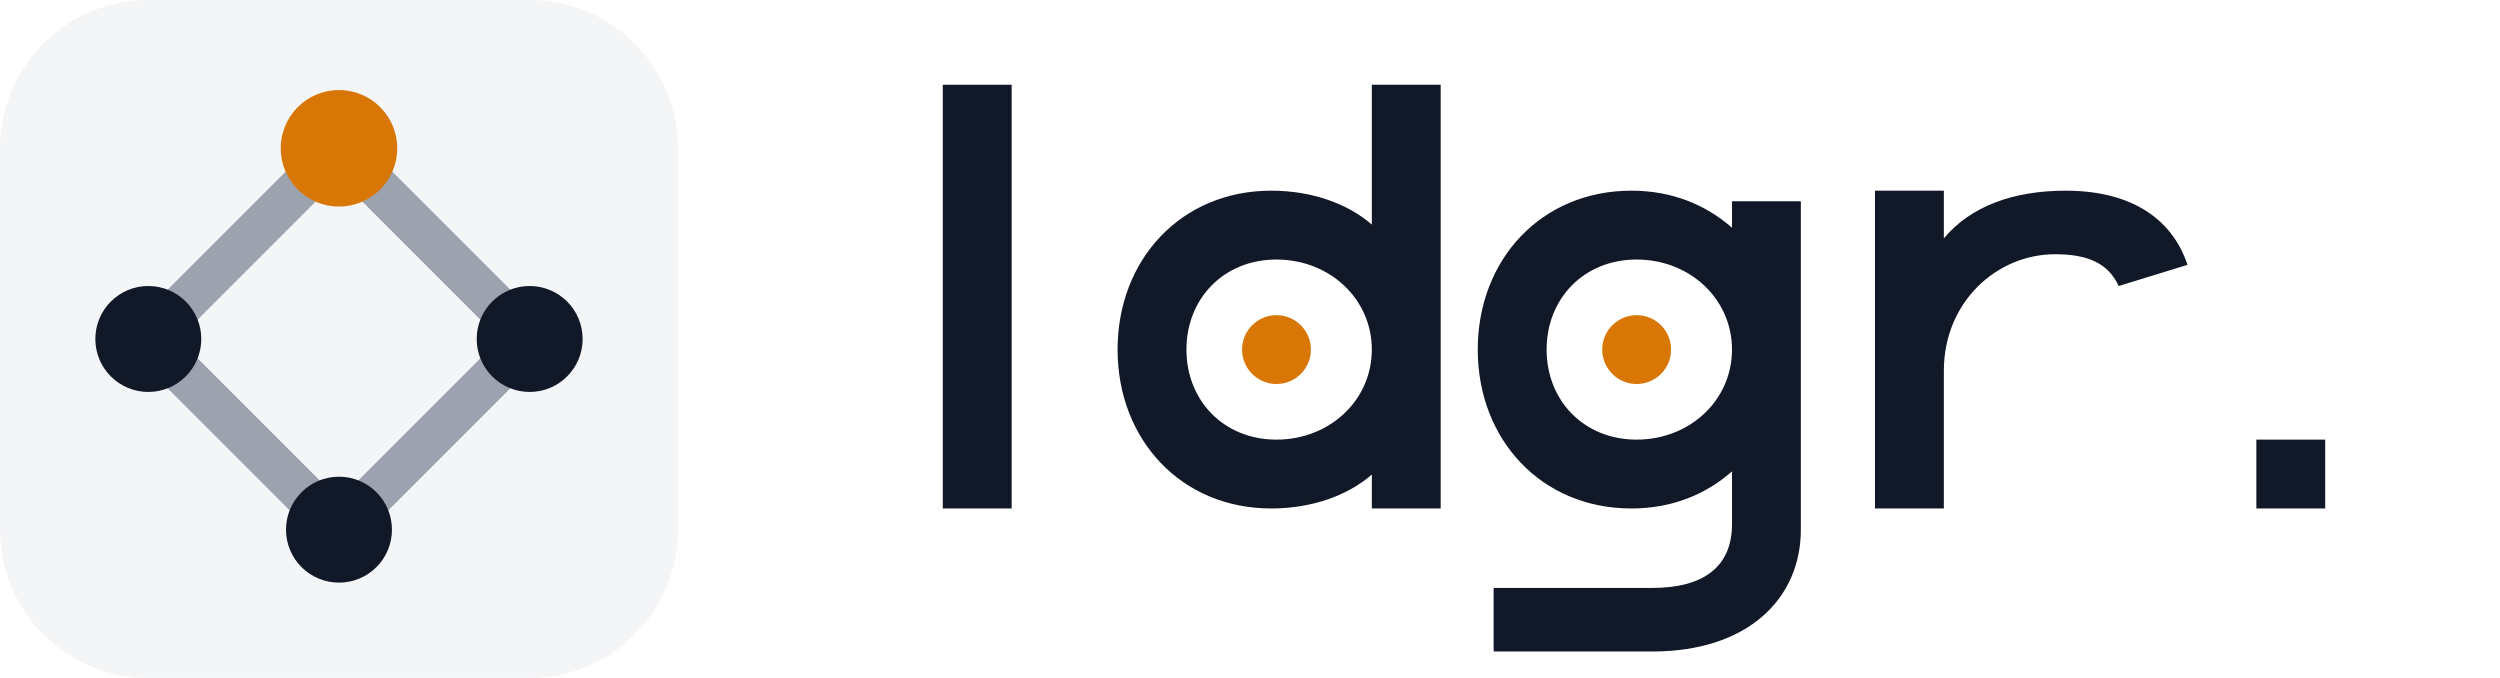
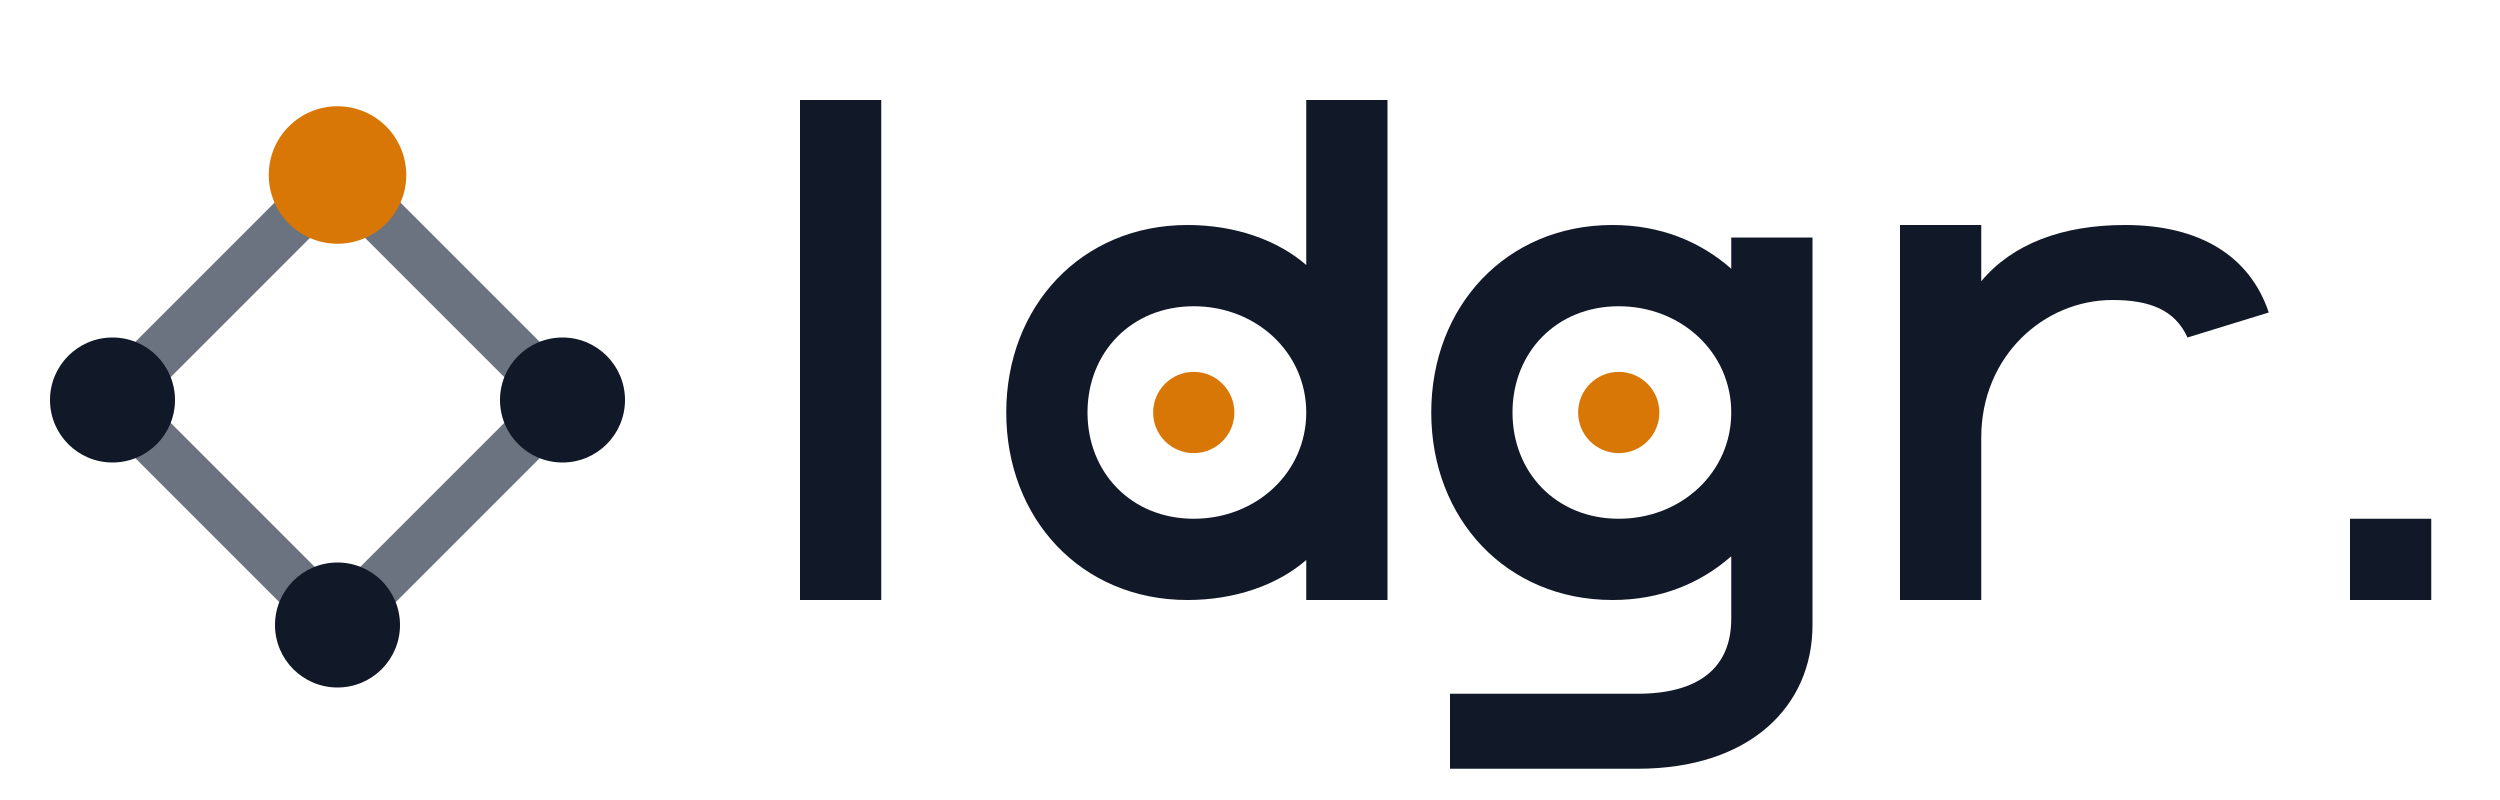
- <svg xmlns="http://www.w3.org/2000/svg" viewBox="0 0 236 64" width="236" height="64">
-   <g transform="translate(0, 0)">
-     <rect width="64" height="64" rx="14" fill="#F4F5F7" />
-     <path d="M32 14 L14 32 L32 50 L50 32 Z" stroke="#9CA3AF" stroke-width="4" stroke-linejoin="round" stroke-linecap="round" fill="none" />
+ <svg xmlns="http://www.w3.org/2000/svg" viewBox="0 0 200 64" width="200" height="64">
+   <g transform="translate(-5, 0)">
+     <path d="M32 14 L14 32 L32 50 L50 32 Z" stroke="#6B7280" stroke-width="4" stroke-linejoin="round" stroke-linecap="round" fill="none" />
    <circle cx="14" cy="32" r="5" fill="#111827" />
    <circle cx="50" cy="32" r="5" fill="#111827" />
    <circle cx="32" cy="50" r="5" fill="#111827" />
    <circle cx="32" cy="14" r="5.5" fill="#D97706" />
  </g>
-   <g transform="translate(74, 0)">
+   <g transform="translate(49, 0)">
    <g fill="#111827" fill-rule="evenodd">
      <path d="M 15 8 L 21.5 8 L 21.5 48 L 15 48 Z" />
      <path d="M 55.5 8 L 62 8 L 62 48 L 55.5 48 L 55.5 44.8 C 53.2 46.8 49.8 48 46 48 C 37.5 48 31.5 41.5 31.5 33 C 31.5 24.5 37.5 18 46 18 C 49.8 18 53.2 19.2 55.5 21.2 L 55.5 8 Z M 46.5 24.5 C 41.5 24.5 38 28.2 38 33 C 38 37.8 41.5 41.5 46.5 41.5 C 51.5 41.5 55.5 37.8 55.5 33 C 55.5 28.2 51.5 24.5 46.5 24.5 Z" />
      <path d="M 89.5 19 L 96 19 L 96 50 C 96 56.5 91 61.5 82 61.5 L 67 61.5 L 67 55.5 L 82 55.5 C 86.8 55.5 89.5 53.5 89.5 49.5 L 89.5 44.5 C 87 46.7 83.8 48 80 48 C 71.5 48 65.5 41.5 65.5 33 C 65.5 24.5 71.5 18 80 18 C 83.8 18 87 19.3 89.5 21.5 L 89.5 19 Z M 80.5 24.5 C 75.5 24.5 72 28.2 72 33 C 72 37.8 75.5 41.5 80.5 41.5 C 85.5 41.5 89.5 37.8 89.5 33 C 89.5 28.2 85.5 24.5 80.5 24.5 Z" />
      <path d="M 103 18 L 109.5 18 L 109.5 22.5 C 112 19.5 116 18 121 18 C 127 18 131 20.5 132.5 25 L 126 27 C 125 24.8 123 24 120 24 C 114.5 24 109.5 28.5 109.5 35 L 109.5 48 L 103 48 Z" />
      <path d="M 139 41.5 L 145.5 41.5 L 145.5 48 L 139 48 Z" />
    </g>
    <circle cx="46.5" cy="33" r="3.25" fill="#D97706" />
    <circle cx="80.5" cy="33" r="3.25" fill="#D97706" />
  </g>
</svg>
